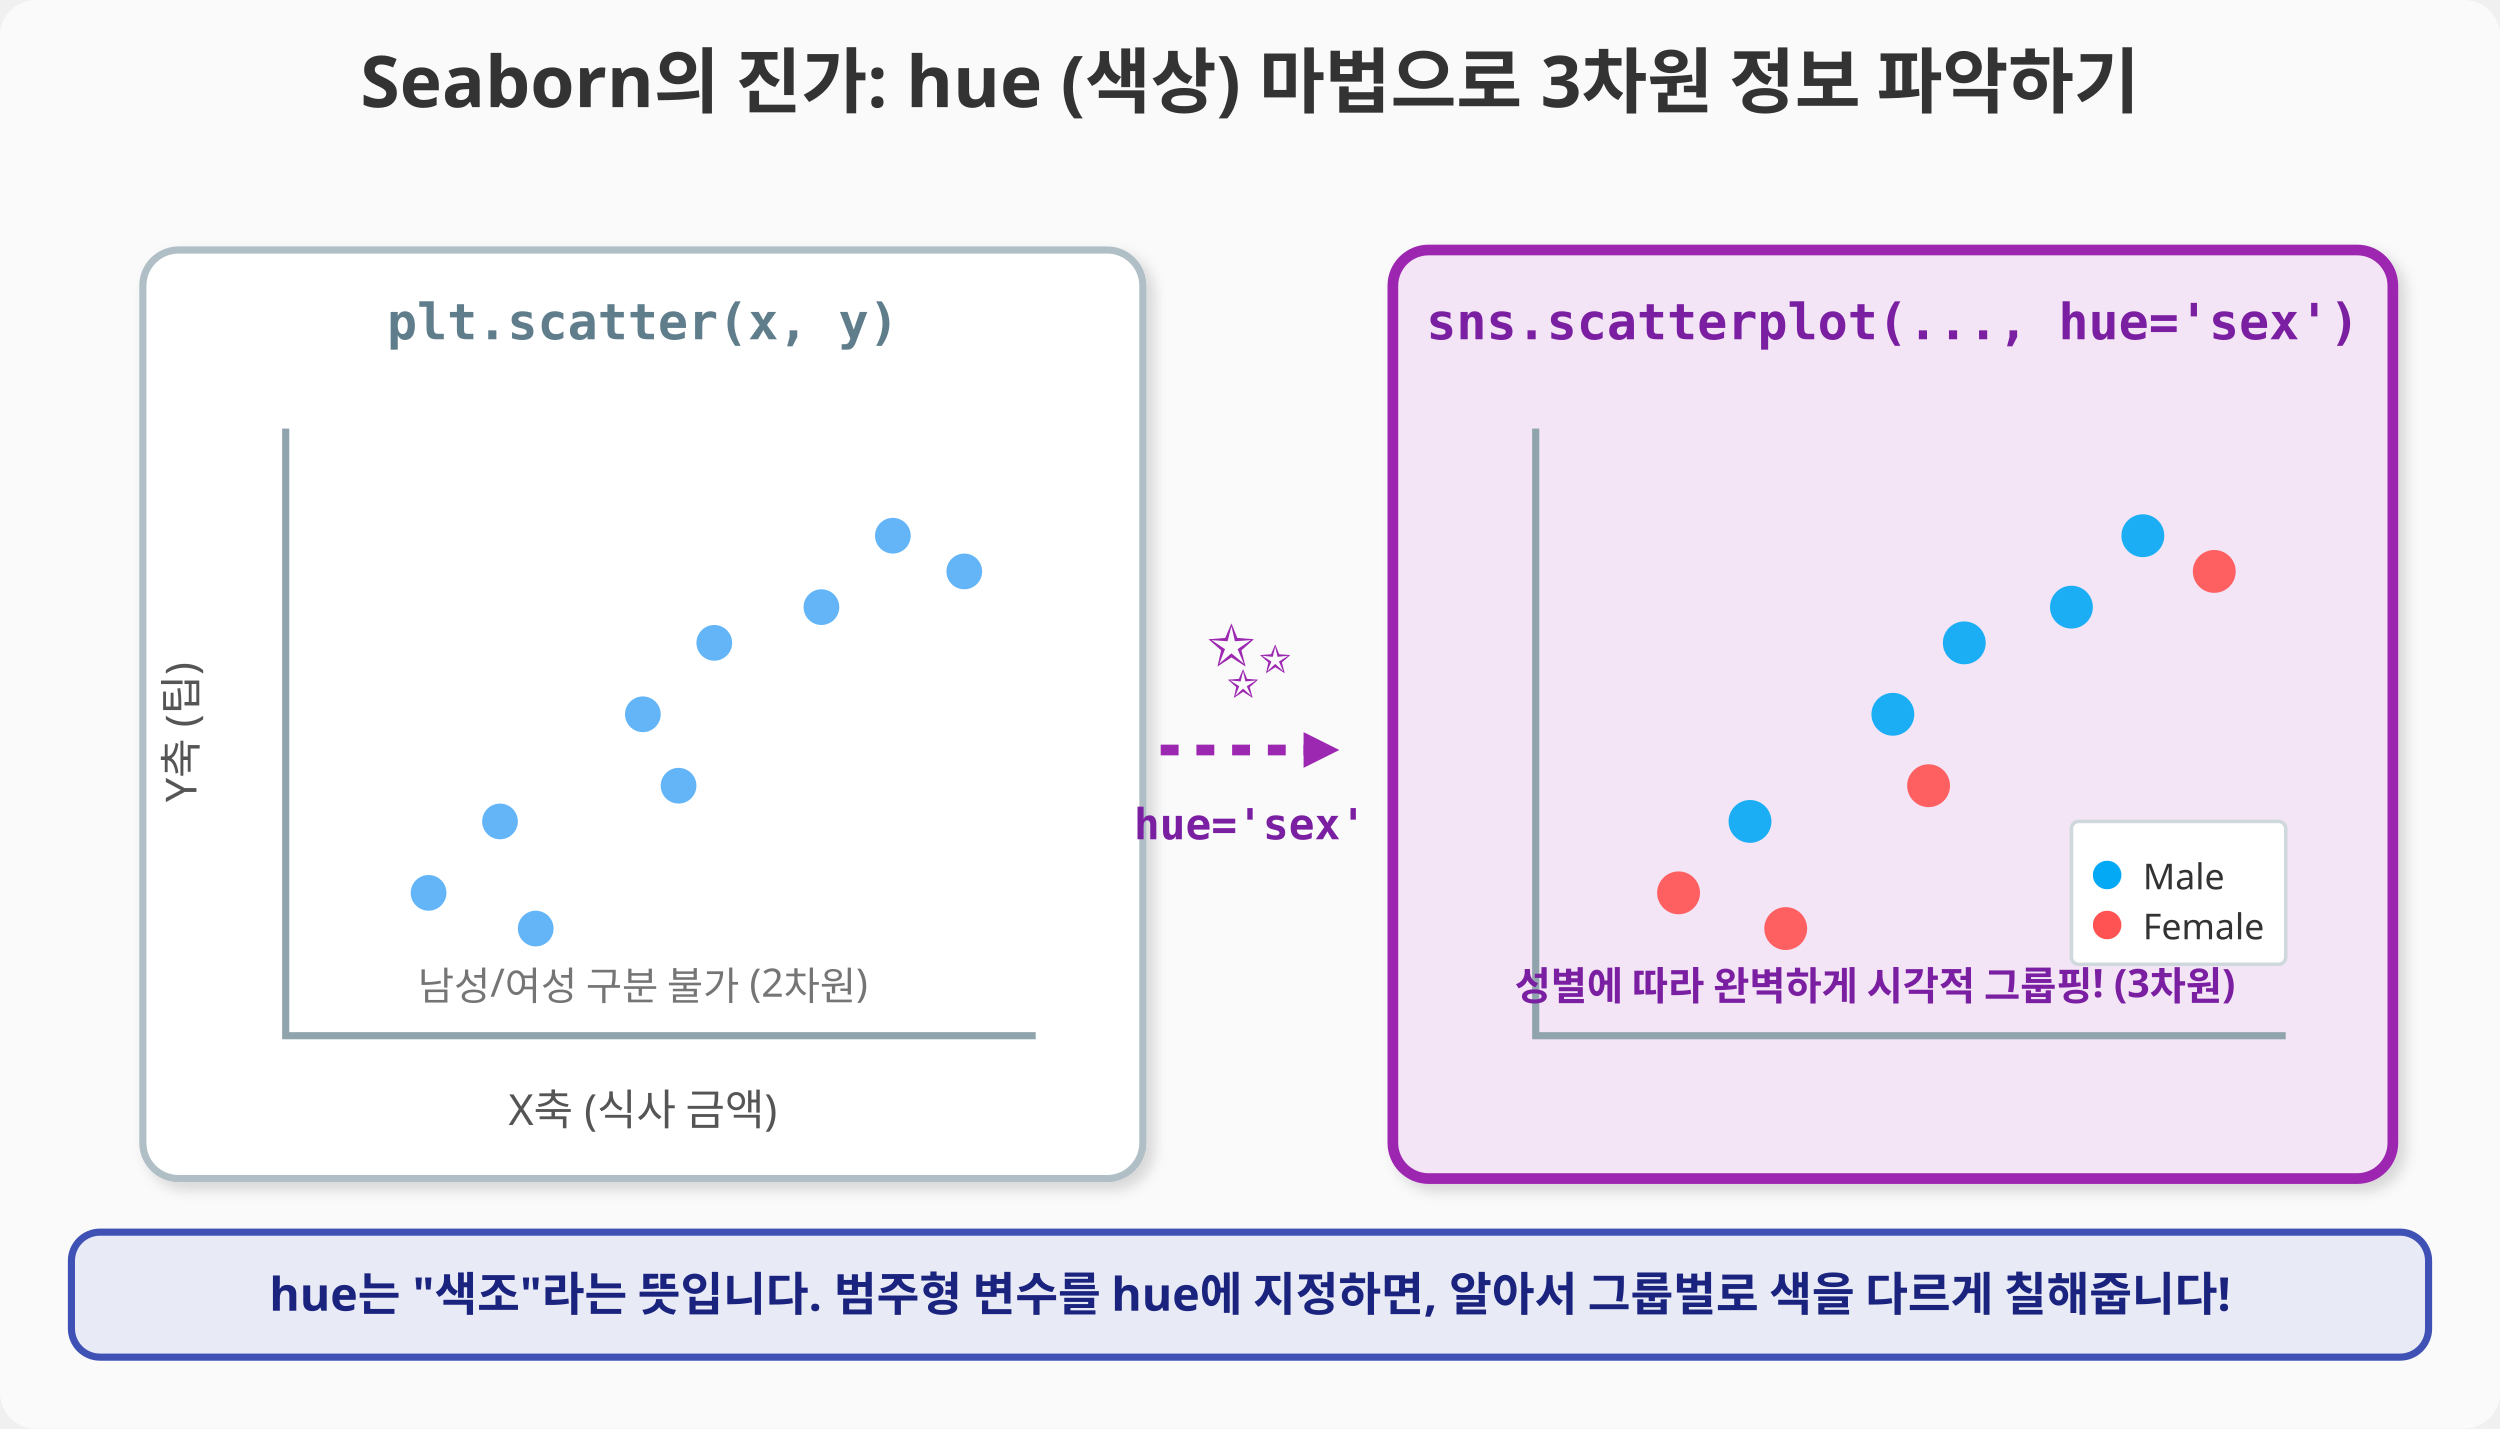
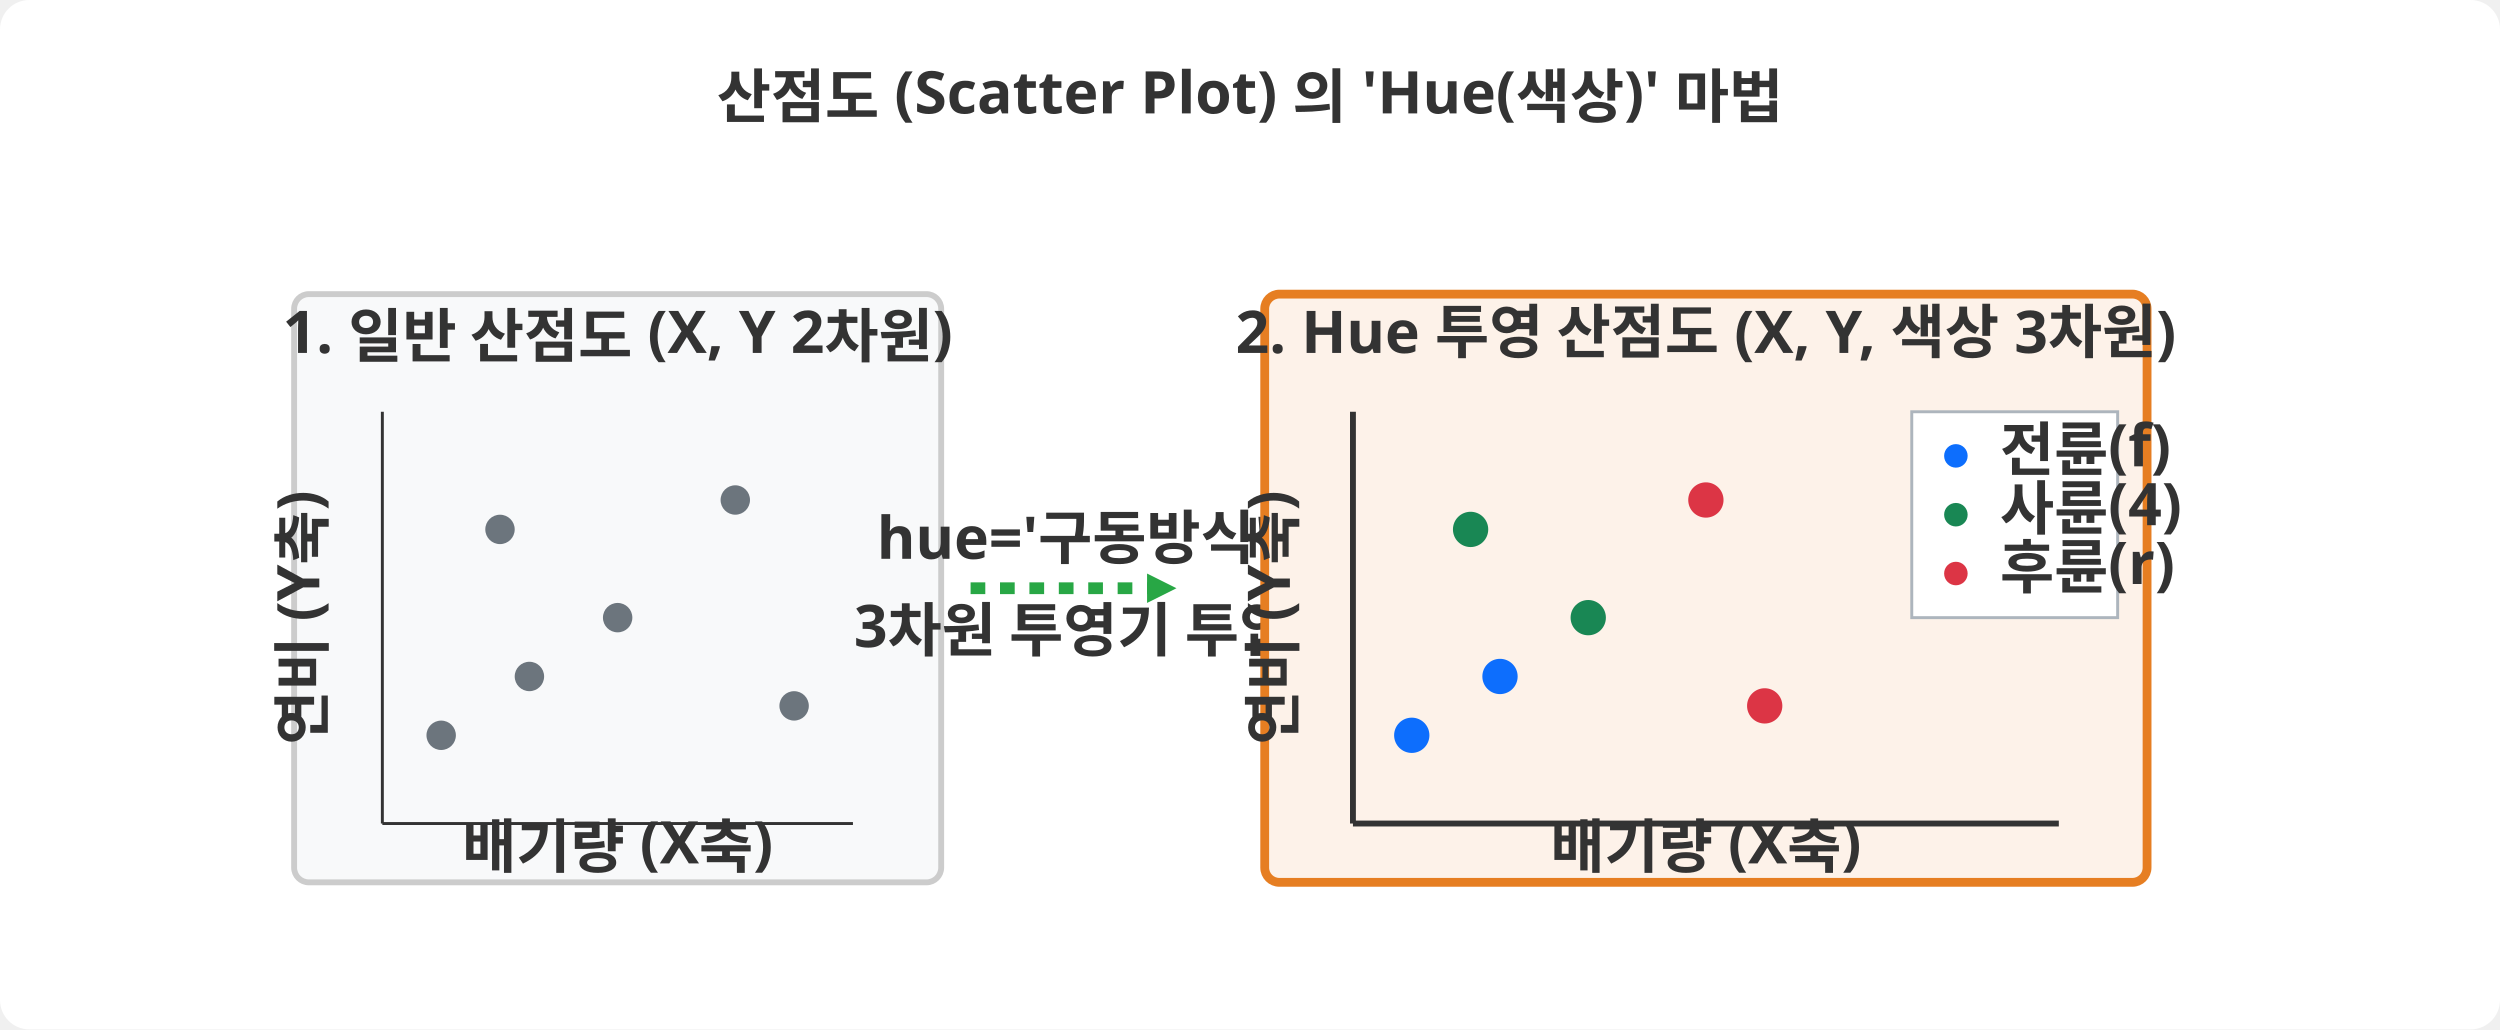
- <svg xmlns="http://www.w3.org/2000/svg" viewBox="0 0 700 400" width="100%" height="100%">
+ <svg xmlns="http://www.w3.org/2000/svg" viewBox="0 0 850 350" width="100%" height="auto">
  <defs>
-     <filter id="shadow" x="-5%" y="-5%" width="120%" height="120%">
-       <feDropShadow dx="2" dy="2" stdDeviation="2" flood-color="#000" flood-opacity="0.15" />
-     </filter>
+     <style>
+       .title { font-family: 'Segoe UI', Tahoma, Geneva, Verdana, sans-serif; font-size: 20px; font-weight: bold; fill: #333; }
+       .text-bold { font-family: 'Segoe UI', Tahoma, Geneva, Verdana, sans-serif; font-size: 22px; font-weight: bold; fill: #fff; }
+     </style>
  </defs>
-   <rect width="700" height="400" fill="#FAFAFA" rx="10" />
-   <text x="350" y="30" font-family="sans-serif" font-size="20" font-weight="bold" fill="#333" text-anchor="middle">Seaborn의 진가: hue (색상) 마법으로 3차원 정보 파악하기</text>
-   <g transform="translate(40, 70)">
-     <rect x="0" y="0" width="280" height="260" fill="#FFFFFF" rx="10" filter="url(#shadow)" stroke="#B0BEC5" stroke-width="2" />
-     <text x="140" y="25" font-family="monospace" font-size="14" fill="#607D8B" font-weight="bold" text-anchor="middle">plt.scatter(x, y)</text>
-     <path d="M 40 50 L 40 220 L 250 220" fill="none" stroke="#90A4AE" stroke-width="2" />
-     <text x="140" y="245" font-family="sans-serif" font-size="12" fill="#555" text-anchor="middle">X축 (식사 금액)</text>
-     <text x="15" y="135" font-family="sans-serif" font-size="12" fill="#555" text-anchor="middle" transform="rotate(-90 15 135)">Y축 (팁)</text>
-     <circle cx="80" cy="180" r="5" fill="#2196F3" opacity="0.7" />
-     <circle cx="100" cy="160" r="5" fill="#2196F3" opacity="0.7" />
-     <circle cx="110" cy="190" r="5" fill="#2196F3" opacity="0.7" />
-     <circle cx="140" cy="130" r="5" fill="#2196F3" opacity="0.7" />
-     <circle cx="150" cy="150" r="5" fill="#2196F3" opacity="0.7" />
-     <circle cx="160" cy="110" r="5" fill="#2196F3" opacity="0.7" />
-     <circle cx="190" cy="100" r="5" fill="#2196F3" opacity="0.7" />
-     <circle cx="210" cy="80" r="5" fill="#2196F3" opacity="0.7" />
-     <circle cx="230" cy="90" r="5" fill="#2196F3" opacity="0.7" />
-     <text x="140" y="210" font-family="sans-serif" font-size="11" fill="#757575" text-anchor="middle">남성/여성 구분 불가 (2차원)</text>
+   <rect width="850" height="350" fill="#fff" rx="10" ry="10" />
+   <text x="425" y="40" class="title" text-anchor="middle" fill="#0056b3">산점도 (Scatter Plot) 의 'Hue(색상)' 마법</text>
+   <g transform="translate(100, 100)">
+     <rect x="0" y="0" width="220" height="200" fill="#f8f9fa" stroke="#ccc" stroke-width="2" rx="5" ry="5" />
+     <text x="110" y="20" class="title" fill="#6c757d" text-anchor="middle" font-size="16">1. 일반 산점도 (X, Y 2차원)</text>
+     <line x1="30" y1="180" x2="190" y2="180" stroke="#333" stroke-width="1" />
+     <line x1="30" y1="40" x2="30" y2="180" stroke="#333" stroke-width="1" />
+     <circle cx="50" cy="150" r="5" fill="#6c757d" />
+     <circle cx="80" cy="130" r="5" fill="#6c757d" />
+     <circle cx="110" cy="110" r="5" fill="#6c757d" />
+     <circle cx="70" cy="80" r="5" fill="#6c757d" />
+     <circle cx="150" cy="70" r="5" fill="#6c757d" />
+     <circle cx="170" cy="140" r="5" fill="#6c757d" />
+     <text x="110" y="195" class="title" font-size="12" fill="#333" text-anchor="middle">배기량 (X축)</text>
+     <text x="10" y="110" class="title" font-size="12" fill="#333" text-anchor="middle" transform="rotate(-90, 10, 110)">연비 (Y축)</text>
  </g>
-   <text x="350" y="195" font-family="sans-serif" font-size="30" fill="#9C27B0" text-anchor="middle">✨</text>
-   <path d="M 325 210 L 375 210" fill="none" stroke="#9C27B0" stroke-width="3" stroke-dasharray="5,5" />
-   <polygon points="365,205 375,210 365,215" fill="#9C27B0" />
-   <text x="350" y="235" font-family="monospace" font-size="12" fill="#7B1FA2" font-weight="bold" text-anchor="middle">hue='sex'</text>
-   <g transform="translate(390, 70)">
-     <rect x="0" y="0" width="280" height="260" fill="#F3E5F5" rx="10" filter="url(#shadow)" stroke="#9C27B0" stroke-width="3" />
-     <text x="140" y="25" font-family="monospace" font-size="14" fill="#7B1FA2" font-weight="bold" text-anchor="middle">sns.scatterplot(..., hue='sex')</text>
-     <path d="M 40 50 L 40 220 L 250 220" fill="none" stroke="#90A4AE" stroke-width="2" />
-     <rect x="190" y="160" width="60" height="40" fill="#FFFFFF" rx="2" stroke="#CFD8DC" stroke-width="1" />
-     <circle cx="200" cy="175" r="4" fill="#03A9F4" />
-     <text x="210" y="179" font-family="sans-serif" font-size="10" fill="#333">Male</text>
-     <circle cx="200" cy="189" r="4" fill="#FF5252" />
-     <text x="210" y="193" font-family="sans-serif" font-size="10" fill="#333">Female</text>
-     <circle cx="80" cy="180" r="6" fill="#FF5252" opacity="0.9" />
-     <circle cx="100" cy="160" r="6" fill="#03A9F4" opacity="0.9" />
-     <circle cx="110" cy="190" r="6" fill="#FF5252" opacity="0.9" />
-     <circle cx="140" cy="130" r="6" fill="#03A9F4" opacity="0.9" />
-     <circle cx="150" cy="150" r="6" fill="#FF5252" opacity="0.9" />
-     <circle cx="160" cy="110" r="6" fill="#03A9F4" opacity="0.9" />
-     <circle cx="190" cy="100" r="6" fill="#03A9F4" opacity="0.9" />
-     <circle cx="210" cy="80" r="6" fill="#03A9F4" opacity="0.9" />
-     <circle cx="230" cy="90" r="6" fill="#FF5252" opacity="0.9" />
-     <text x="135" y="210" font-family="sans-serif" font-size="11" fill="#7B1FA2" font-weight="bold" text-anchor="middle">성별에 따라 완벽하게 시각적 그룹핑! (3차원)</text>
-   </g>
-   <g transform="translate(350, 360)">
-     <rect x="-330" y="-15" width="660" height="35" fill="#E8EAF6" rx="8" stroke="#3F51B5" stroke-width="2" />
-     <text x="0" y="7" font-family="sans-serif" font-size="13" fill="#1A237E" font-weight="bold" text-anchor="middle">hue는 "색조"라는 뜻입니다. 범주형 변수를 hue에 지정하면, 알아서 그룹벌로 색을 다르게 칠해줍니다!</text>
+   <path d="M 330 200 L 400 200" fill="none" stroke="#28a745" stroke-width="4" stroke-dasharray="5,5" />
+   <polygon points="390,195 400,200 390,205" fill="#28a745" />
+   <text x="365" y="190" class="title" fill="#28a745" font-size="16" text-anchor="middle">hue='구동방식'</text>
+   <text x="365" y="220" class="title" fill="#28a745" font-size="12" text-anchor="middle">3차원 투영기 투입</text>
+   <g transform="translate(430, 100)">
+     <rect x="0" y="0" width="300" height="200" fill="#fdf2e9" stroke="#e67e22" stroke-width="3" rx="5" ry="5" />
+     <text x="150" y="20" class="title" fill="#e67e22" text-anchor="middle" font-size="16">2. Hue 투영 산점도 (X, Y, 색상 3차원)</text>
+     <line x1="30" y1="180" x2="270" y2="180" stroke="#333" stroke-width="2" />
+     <line x1="30" y1="40" x2="30" y2="180" stroke="#333" stroke-width="2" />
+     <circle cx="50" cy="150" r="6" fill="#0d6efd" />
+     <circle cx="80" cy="130" r="6" fill="#0d6efd" />
+     <circle cx="150" cy="70" r="6" fill="#dc3545" />
+     <circle cx="170" cy="140" r="6" fill="#dc3545" />
+     <circle cx="110" cy="110" r="6" fill="#198754" />
+     <circle cx="70" cy="80" r="6" fill="#198754" />
+     <rect x="220" y="40" width="70" height="70" fill="#fff" stroke="#adb5bd" />
+     <circle cx="235" cy="55" r="4" fill="#0d6efd" />
+     <text x="250" y="60" class="title" font-size="12" fill="#333">전륜(f)</text>
+     <circle cx="235" cy="75" r="4" fill="#198754" />
+     <text x="250" y="80" class="title" font-size="12" fill="#333">사륜(4)</text>
+     <circle cx="235" cy="95" r="4" fill="#dc3545" />
+     <text x="250" y="100" class="title" font-size="12" fill="#333">후륜(r)</text>
+     <text x="150" y="195" class="title" font-size="12" fill="#333" text-anchor="middle">배기량 (X축)</text>
+     <text x="10" y="110" class="title" font-size="12" fill="#333" text-anchor="middle" transform="rotate(-90, 10, 110)">연비 (Y축)</text>
  </g>
</svg>
